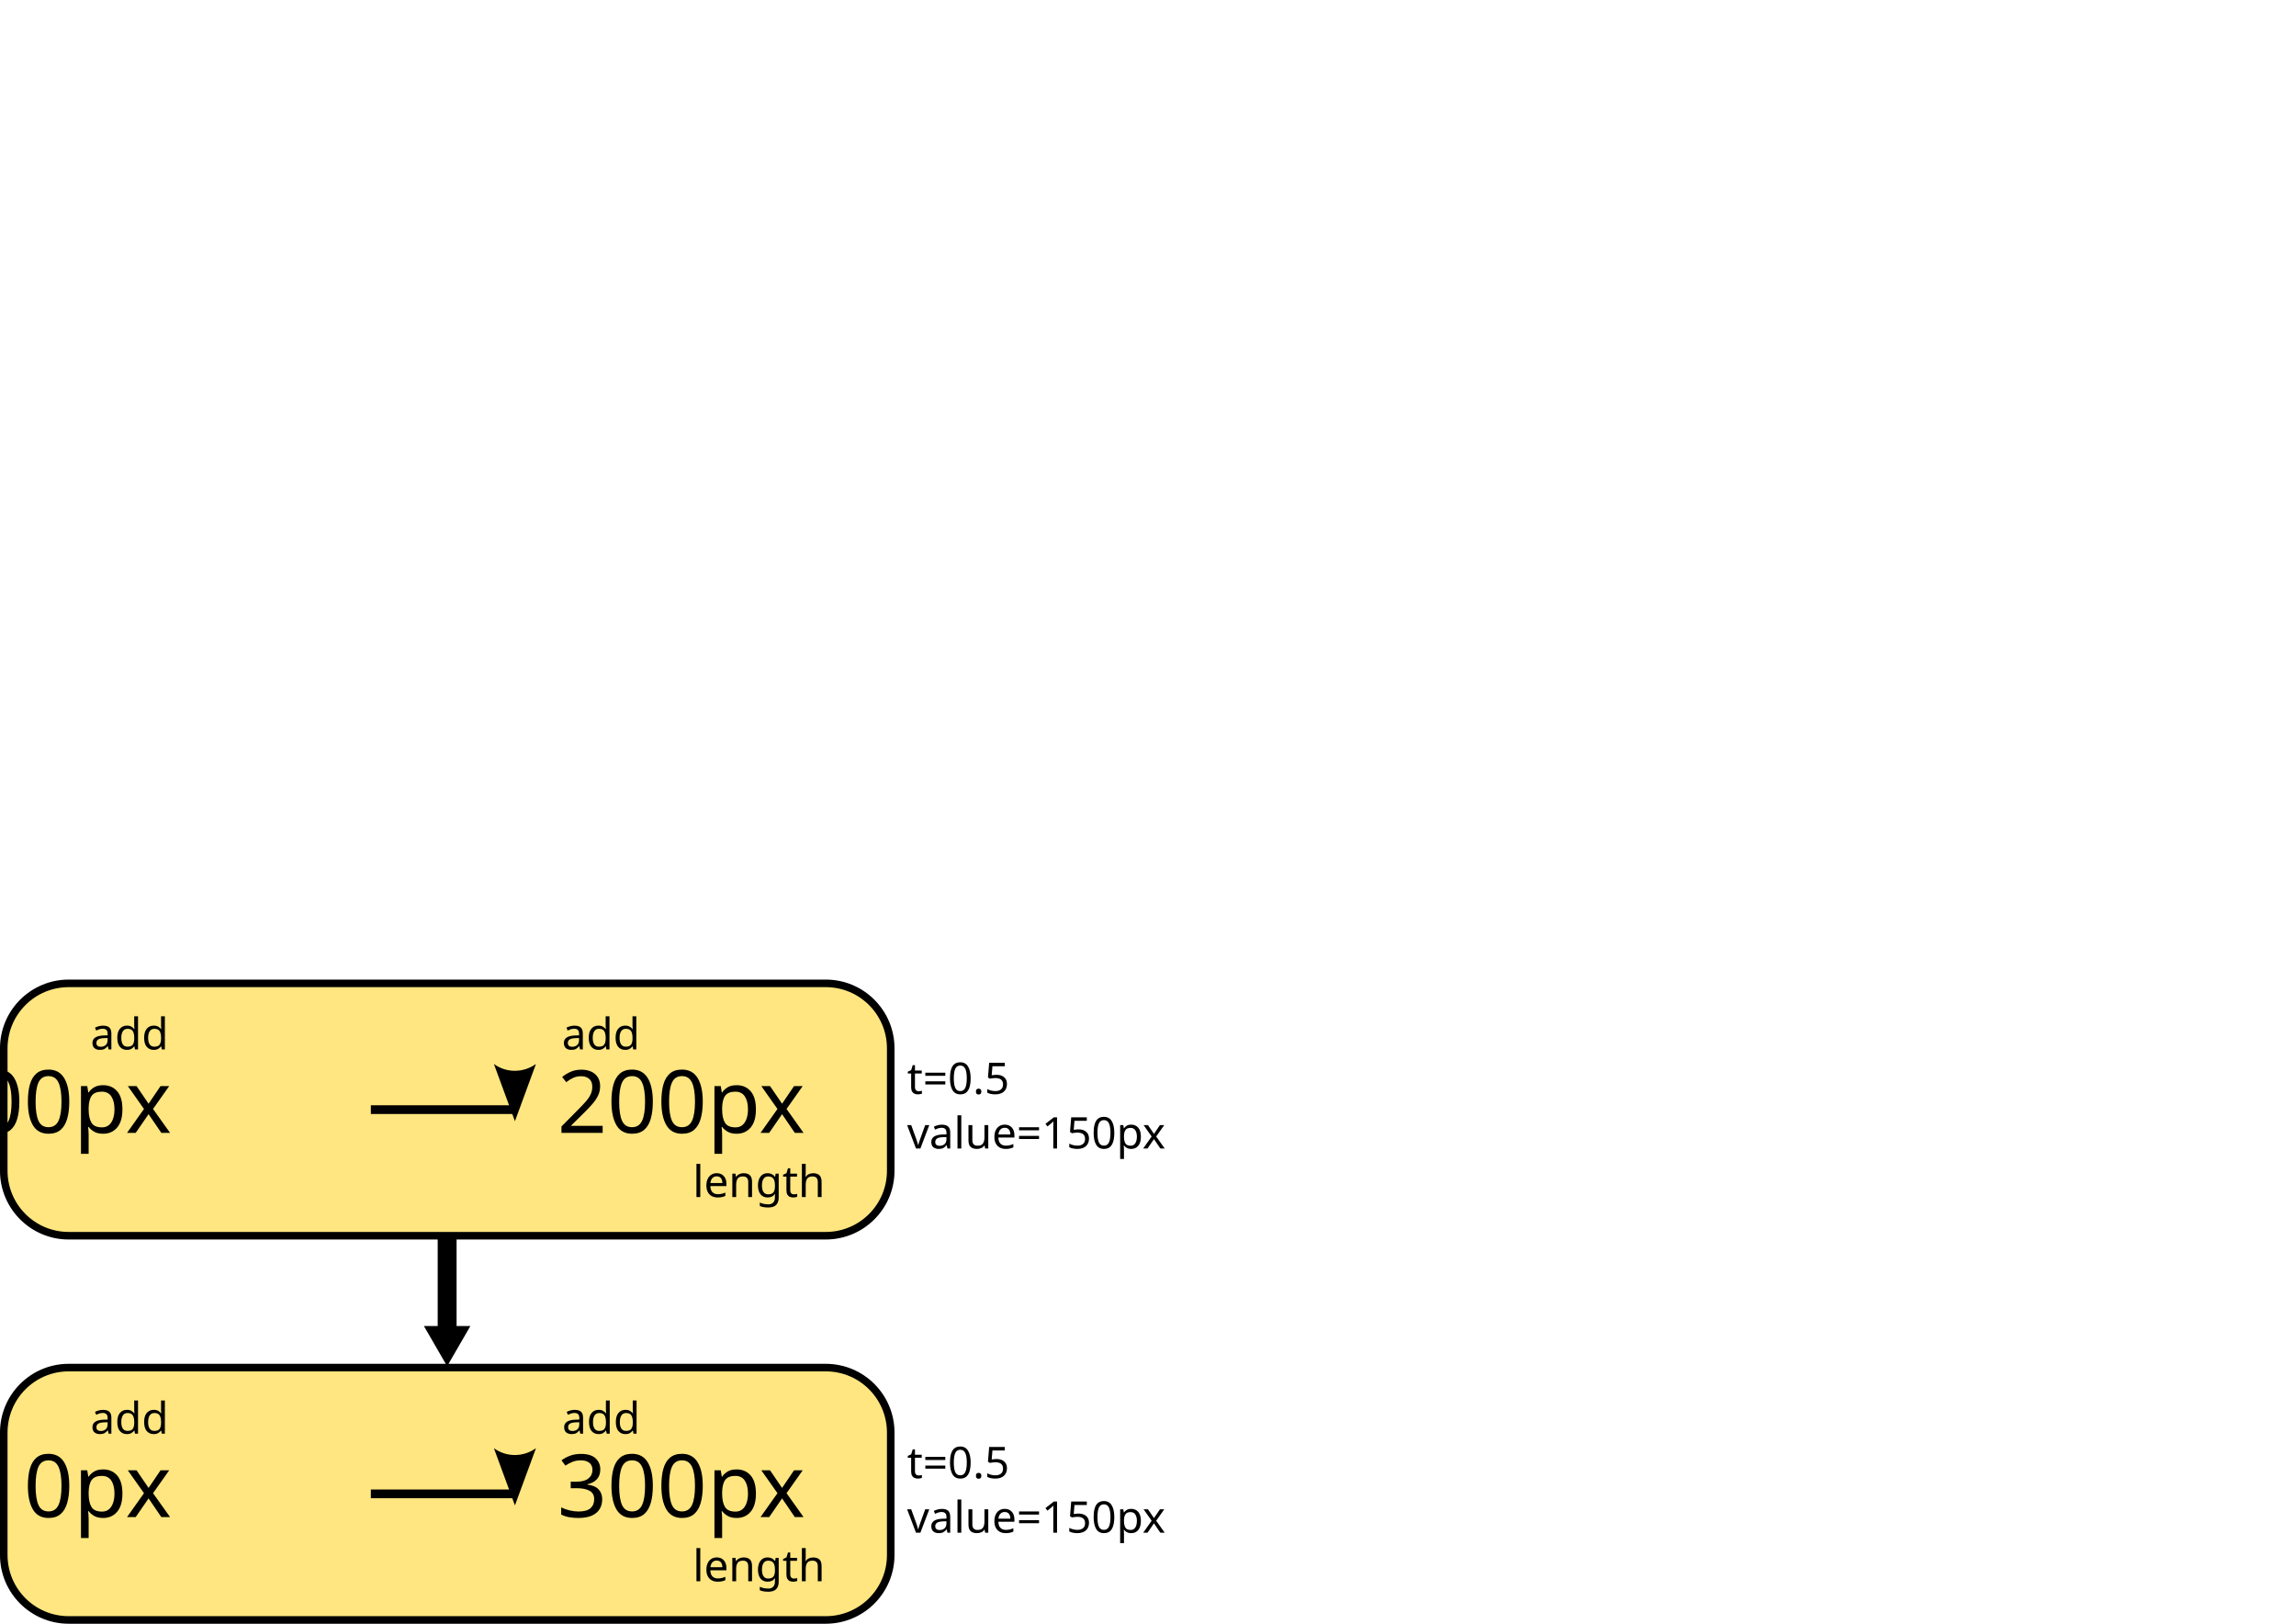
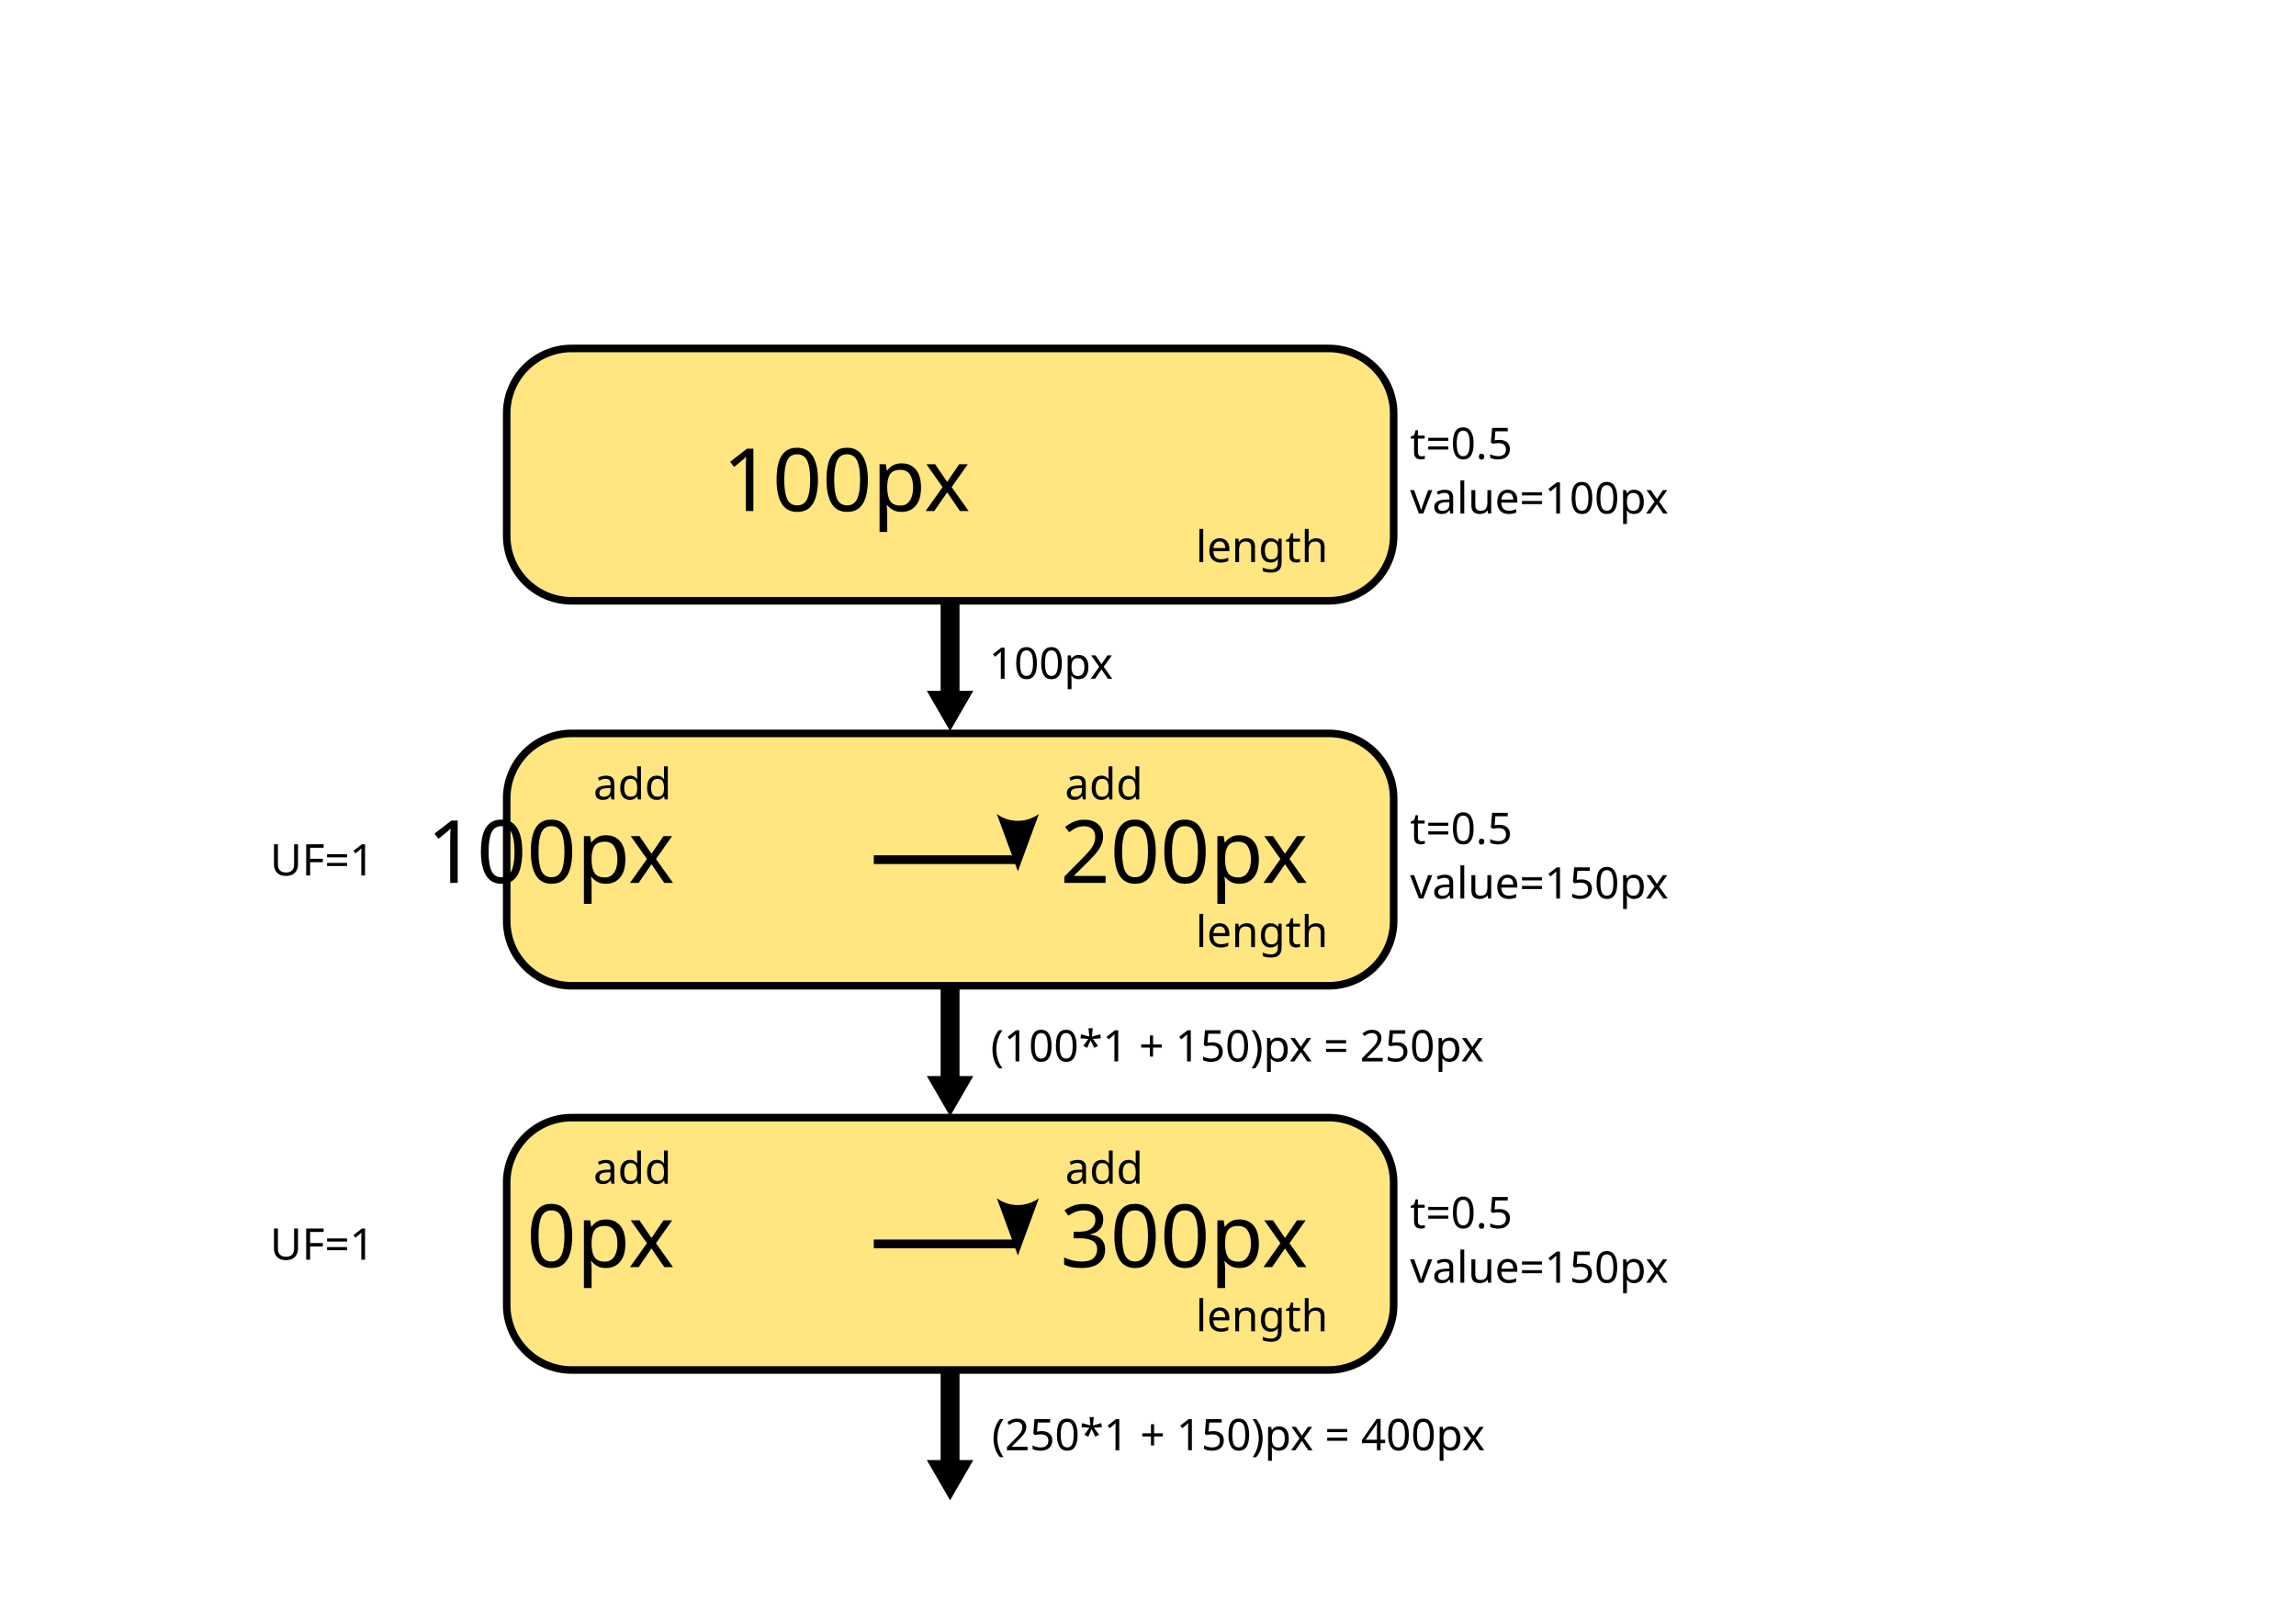
<svg xmlns="http://www.w3.org/2000/svg" width="1052.362" height="744.094" id="svg2" version="1.1">
  <defs id="defs4">
    <marker orient="auto" refY="0" refX="0" id="TriangleOutS" style="overflow:visible">
      <path id="path3907" d="m 5.77,0 -8.65,5 0,-10 8.65,5 z" style="fill-rule:evenodd;stroke:#000000;stroke-width:1pt" transform="scale(0.2,0.2)" />
    </marker>
    <marker orient="auto" refY="0" refX="0" id="TriangleInM" style="overflow:visible">
      <path id="path3895" d="m 5.77,0 -8.65,5 0,-10 8.65,5 z" style="fill-rule:evenodd;stroke:#000000;stroke-width:1pt" transform="scale(-0.4,-0.4)" />
    </marker>
    <marker orient="auto" refY="0" refX="0" id="TriangleOutL" style="overflow:visible">
      <path id="path3901" d="m 5.77,0 -8.65,5 0,-10 8.65,5 z" style="fill-rule:evenodd;stroke:#000000;stroke-width:1pt" transform="scale(0.8,0.8)" />
    </marker>
    <marker orient="auto" refY="0" refX="0" id="Arrow2Sstart" style="overflow:visible">
      <path id="path3789" style="fill-rule:evenodd;stroke-width:0.625;stroke-linejoin:round" d="M 8.719,4.034 -2.207,0.016 8.719,-4.002 c -1.745,2.372 -1.735,5.617 -6e-7,8.035 z" transform="matrix(0.3,0,0,0.3,-0.69,0)" />
    </marker>
    <marker orient="auto" refY="0" refX="0" id="Arrow2Send" style="overflow:visible">
      <path id="path3792" style="fill-rule:evenodd;stroke-width:0.625;stroke-linejoin:round" d="M 8.719,4.034 -2.207,0.016 8.719,-4.002 c -1.745,2.372 -1.735,5.617 -6e-7,8.035 z" transform="matrix(-0.3,0,0,-0.3,0.69,0)" />
    </marker>
    <marker orient="auto" refY="0" refX="0" id="Arrow1Send" style="overflow:visible">
      <path id="path3774" d="M 0,0 5,-5 -12.5,0 5,5 0,0 z" style="fill-rule:evenodd;stroke:#000000;stroke-width:1pt" transform="matrix(-0.2,0,0,-0.2,-1.2,0)" />
    </marker>
    <marker orient="auto" refY="0" refX="0" id="Arrow2Mend" style="overflow:visible">
      <path id="path3786" style="fill-rule:evenodd;stroke-width:0.625;stroke-linejoin:round" d="M 8.719,4.034 -2.207,0.016 8.719,-4.002 c -1.745,2.372 -1.735,5.617 -6e-7,8.035 z" transform="scale(-0.6,-0.6)" />
    </marker>
    <marker orient="auto" refY="0" refX="0" id="Arrow1Mend" style="overflow:visible">
      <path id="path3768" d="M 0,0 5,-5 -12.5,0 5,5 0,0 z" style="fill-rule:evenodd;stroke:#000000;stroke-width:1pt" transform="matrix(-0.4,0,0,-0.4,-4,0)" />
    </marker>
    <marker orient="auto" refY="0" refX="0" id="Arrow2Lend" style="overflow:visible">
      <path id="path3780" style="fill-rule:evenodd;stroke-width:0.625;stroke-linejoin:round" d="M 8.719,4.034 -2.207,0.016 8.719,-4.002 c -1.745,2.372 -1.735,5.617 -6e-7,8.035 z" transform="matrix(-1.1,0,0,-1.1,-1.1,0)" />
    </marker>
    <marker orient="auto" refY="0" refX="0" id="Arrow1Lend" style="overflow:visible">
      <path id="path3762" d="M 0,0 5,-5 -12.5,0 5,5 0,0 z" style="fill-rule:evenodd;stroke:#000000;stroke-width:1pt" transform="matrix(-0.8,0,0,-0.8,-10,0)" />
    </marker>
    <marker orient="auto" refY="0" refX="0" id="Arrow2Mend-2" style="overflow:visible">
      <path id="path3786-3" style="fill-rule:evenodd;stroke-width:0.625;stroke-linejoin:round" d="M 8.719,4.034 -2.207,0.016 8.719,-4.002 c -1.745,2.372 -1.735,5.617 -6e-7,8.035 z" transform="scale(-0.6,-0.6)" />
    </marker>
    <marker orient="auto" refY="0" refX="0" id="Arrow2Mend-4" style="overflow:visible">
      <path id="path3786-4" style="fill-rule:evenodd;stroke-width:0.625;stroke-linejoin:round" d="M 8.719,4.034 -2.207,0.016 8.719,-4.002 c -1.745,2.372 -1.735,5.617 -6e-7,8.035 z" transform="scale(-0.6,-0.6)" />
    </marker>
    <marker orient="auto" refY="0" refX="0" id="Arrow2Mend-9" style="overflow:visible">
      <path id="path3786-2" style="fill-rule:evenodd;stroke-width:0.625;stroke-linejoin:round" d="M 8.719,4.034 -2.207,0.016 8.719,-4.002 c -1.745,2.372 -1.735,5.617 -6e-7,8.035 z" transform="scale(-0.6,-0.6)" />
    </marker>
  </defs>
  <g id="layer1" transform="translate(-115.8125,243.1086)">
-     <g id="g6330" transform="translate(17,0)">
-       <rect ry="29.768" y="207.539" x="100.537" height="115.646" width="406.536" id="rect5538-4" style="fill:#ffe680;fill-opacity:1;stroke:#000000;stroke-width:3.464;stroke-linecap:butt;stroke-linejoin:round;stroke-miterlimit:4;stroke-opacity:1;stroke-dasharray:none" />
-       <text id="text4201-4" y="276.046" x="250.283" style="font-size:40px;font-style:normal;font-weight:normal;text-align:end;line-height:125%;letter-spacing:0px;word-spacing:0px;text-anchor:end;fill:#000000;fill-opacity:1;stroke:none;font-family:Sans" xml:space="preserve">
+     <g id="g6330" transform="translate(247.5168,-114.5513)">
+       <rect ry="29.768" y="207.539" x="100.537" height="115.646" width="406.536" id="rect5538-4" style="fill:#ffe680;fill-opacity:1;stroke:#000000;stroke-width:3.464;stroke-linecap:butt;stroke-linejoin:round;stroke-miterlimit:4;stroke-dasharray:none;stroke-opacity:1" />
+       <text id="text4201-4" y="276.046" x="250.283" style="font-style:normal;font-weight:normal;font-size:40px;line-height:125%;font-family:Sans;text-align:end;letter-spacing:0px;word-spacing:0px;text-anchor:end;fill:#000000;fill-opacity:1;stroke:none" xml:space="preserve">
        <tspan y="276.046" x="250.283" id="tspan4203-9">100px</tspan>
      </text>
-       <text id="text4201-5-6" y="276.046" x="354.24" style="font-size:40px;font-style:normal;font-weight:normal;line-height:125%;letter-spacing:0px;word-spacing:0px;fill:#000000;fill-opacity:1;stroke:none;font-family:Sans" xml:space="preserve">
+       <text id="text4201-5-6" y="276.046" x="354.24" style="font-style:normal;font-weight:normal;font-size:40px;line-height:125%;font-family:Sans;letter-spacing:0px;word-spacing:0px;fill:#000000;fill-opacity:1;stroke:none" xml:space="preserve">
        <tspan y="276.046" x="354.24" id="tspan4203-2-6">200px</tspan>
      </text>
-       <path id="path4230-4" d="m 334.79,265.401 -66,0 z" style="fill:none;stroke:#000000;stroke-width:4;stroke-linecap:butt;stroke-linejoin:miter;stroke-miterlimit:4;stroke-opacity:1;stroke-dasharray:none;marker-mid:none;marker-end:url(#Arrow2Mend)" />
-       <text id="text5534-2" y="305.455" x="416.33" style="font-size:40px;font-style:normal;font-weight:normal;line-height:125%;letter-spacing:0px;word-spacing:0px;fill:#000000;fill-opacity:1;stroke:none;font-family:Sans" xml:space="preserve">
+       <path id="path4230-4" d="m 334.79,265.401 -66,0 z" style="fill:none;stroke:#000000;stroke-width:4;stroke-linecap:butt;stroke-linejoin:miter;stroke-miterlimit:4;stroke-dasharray:none;stroke-opacity:1;marker-mid:none;marker-end:url(#Arrow2Mend)" />
+       <text id="text5534-2" y="305.455" x="416.33" style="font-style:normal;font-weight:normal;font-size:40px;line-height:125%;font-family:Sans;letter-spacing:0px;word-spacing:0px;fill:#000000;fill-opacity:1;stroke:none" xml:space="preserve">
        <tspan style="font-size:20px" y="305.455" x="416.33" id="tspan5536-1">length</tspan>
      </text>
-       <text id="text5534-2-1" y="237.818" x="248.887" style="font-size:40px;font-style:normal;font-weight:normal;text-align:end;line-height:125%;letter-spacing:0px;word-spacing:0px;text-anchor:end;fill:#000000;fill-opacity:1;stroke:none;font-family:Sans;-inkscape-font-specification:Sans" xml:space="preserve">
-         <tspan style="font-size:20px;font-style:normal;text-align:end;text-anchor:end;-inkscape-font-specification:Sans" y="237.818" x="248.887" id="tspan5536-1-6">add</tspan>
+       <text id="text5534-2-1" y="237.818" x="248.887" style="font-style:normal;font-weight:normal;font-size:40px;line-height:125%;font-family:Sans;-inkscape-font-specification:Sans;text-align:end;letter-spacing:0px;word-spacing:0px;text-anchor:end;fill:#000000;fill-opacity:1;stroke:none" xml:space="preserve">
+         <tspan style="font-style:normal;font-size:20px;-inkscape-font-specification:Sans;text-align:end;text-anchor:end" y="237.818" x="248.887" id="tspan5536-1-6">add</tspan>
      </text>
-       <text id="text5534-2-1-7" y="237.818" x="356.349" style="font-size:40px;font-style:normal;font-weight:normal;text-align:start;line-height:125%;letter-spacing:0px;word-spacing:0px;text-anchor:start;fill:#000000;fill-opacity:1;stroke:none;font-family:Sans;-inkscape-font-specification:Sans" xml:space="preserve">
-         <tspan style="font-size:20px;font-style:normal;text-align:start;text-anchor:start;-inkscape-font-specification:Sans" y="237.818" x="356.349" id="tspan5536-1-6-6">add</tspan>
+       <text id="text5534-2-1-7" y="237.818" x="356.349" style="font-style:normal;font-weight:normal;font-size:40px;line-height:125%;font-family:Sans;-inkscape-font-specification:Sans;text-align:start;letter-spacing:0px;word-spacing:0px;text-anchor:start;fill:#000000;fill-opacity:1;stroke:none" xml:space="preserve">
+         <tspan style="font-style:normal;font-size:20px;-inkscape-font-specification:Sans;text-align:start;text-anchor:start" y="237.818" x="356.349" id="tspan5536-1-6-6">add</tspan>
      </text>
    </g>
-     <g id="g6316" transform="translate(17,36.07969)">
-       <rect ry="29.768" y="347.539" x="100.537" height="115.646" width="406.536" id="rect5538-4-2" style="fill:#ffe680;fill-opacity:1;stroke:#000000;stroke-width:3.464;stroke-linecap:butt;stroke-linejoin:round;stroke-miterlimit:4;stroke-opacity:1;stroke-dasharray:none" />
-       <text id="text4201-4-1" y="416.046" x="250.283" style="font-size:40px;font-style:normal;font-weight:normal;text-align:end;line-height:125%;letter-spacing:0px;word-spacing:0px;text-anchor:end;fill:#000000;fill-opacity:1;stroke:none;font-family:Sans" xml:space="preserve">
+     <g id="g6316" transform="translate(247.5168,-78.4716)">
+       <rect ry="29.768" y="347.539" x="100.537" height="115.646" width="406.536" id="rect5538-4-2" style="fill:#ffe680;fill-opacity:1;stroke:#000000;stroke-width:3.464;stroke-linecap:butt;stroke-linejoin:round;stroke-miterlimit:4;stroke-dasharray:none;stroke-opacity:1" />
+       <text id="text4201-4-1" y="416.046" x="250.283" style="font-style:normal;font-weight:normal;font-size:40px;line-height:125%;font-family:Sans;text-align:end;letter-spacing:0px;word-spacing:0px;text-anchor:end;fill:#000000;fill-opacity:1;stroke:none" xml:space="preserve">
        <tspan y="416.046" x="250.283" id="tspan4203-9-7">0px</tspan>
      </text>
-       <text id="text4201-5-6-6" y="416.046" x="354.24" style="font-size:40px;font-style:normal;font-weight:normal;line-height:125%;letter-spacing:0px;word-spacing:0px;fill:#000000;fill-opacity:1;stroke:none;font-family:Sans" xml:space="preserve">
+       <text id="text4201-5-6-6" y="416.046" x="354.24" style="font-style:normal;font-weight:normal;font-size:40px;line-height:125%;font-family:Sans;letter-spacing:0px;word-spacing:0px;fill:#000000;fill-opacity:1;stroke:none" xml:space="preserve">
        <tspan y="416.046" x="354.24" id="tspan4203-2-6-6">300px</tspan>
      </text>
-       <path id="path4230-4-8" d="m 334.79,405.401 -66,0 z" style="fill:none;stroke:#000000;stroke-width:4;stroke-linecap:butt;stroke-linejoin:miter;stroke-miterlimit:4;stroke-opacity:1;stroke-dasharray:none;marker-mid:none;marker-end:url(#Arrow2Mend)" />
-       <text id="text5534-2-8" y="445.455" x="416.33" style="font-size:40px;font-style:normal;font-weight:normal;line-height:125%;letter-spacing:0px;word-spacing:0px;fill:#000000;fill-opacity:1;stroke:none;font-family:Sans" xml:space="preserve">
+       <path id="path4230-4-8" d="m 334.79,405.401 -66,0 z" style="fill:none;stroke:#000000;stroke-width:4;stroke-linecap:butt;stroke-linejoin:miter;stroke-miterlimit:4;stroke-dasharray:none;stroke-opacity:1;marker-mid:none;marker-end:url(#Arrow2Mend)" />
+       <text id="text5534-2-8" y="445.455" x="416.33" style="font-style:normal;font-weight:normal;font-size:40px;line-height:125%;font-family:Sans;letter-spacing:0px;word-spacing:0px;fill:#000000;fill-opacity:1;stroke:none" xml:space="preserve">
        <tspan style="font-size:20px" y="445.455" x="416.33" id="tspan5536-1-9">length</tspan>
      </text>
-       <text id="text5534-2-1-8" y="377.818" x="248.887" style="font-size:40px;font-style:normal;font-weight:normal;text-align:end;line-height:125%;letter-spacing:0px;word-spacing:0px;text-anchor:end;fill:#000000;fill-opacity:1;stroke:none;font-family:Sans;-inkscape-font-specification:Sans" xml:space="preserve">
-         <tspan style="font-size:20px;font-style:normal;text-align:end;text-anchor:end;-inkscape-font-specification:Sans" y="377.818" x="248.887" id="tspan5536-1-6-8">add</tspan>
+       <text id="text5534-2-1-8" y="377.818" x="248.887" style="font-style:normal;font-weight:normal;font-size:40px;line-height:125%;font-family:Sans;-inkscape-font-specification:Sans;text-align:end;letter-spacing:0px;word-spacing:0px;text-anchor:end;fill:#000000;fill-opacity:1;stroke:none" xml:space="preserve">
+         <tspan style="font-style:normal;font-size:20px;-inkscape-font-specification:Sans;text-align:end;text-anchor:end" y="377.818" x="248.887" id="tspan5536-1-6-8">add</tspan>
      </text>
-       <text id="text5534-2-1-7-3" y="377.818" x="356.467" style="font-size:40px;font-style:normal;font-weight:normal;text-align:start;line-height:125%;letter-spacing:0px;word-spacing:0px;text-anchor:start;fill:#000000;fill-opacity:1;stroke:none;font-family:Sans;-inkscape-font-specification:Sans" xml:space="preserve">
-         <tspan style="font-size:20px;font-style:normal;text-align:start;text-anchor:start;-inkscape-font-specification:Sans" y="377.818" x="356.467" id="tspan5536-1-6-6-5">add</tspan>
+       <text id="text5534-2-1-7-3" y="377.818" x="356.467" style="font-style:normal;font-weight:normal;font-size:40px;line-height:125%;font-family:Sans;-inkscape-font-specification:Sans;text-align:start;letter-spacing:0px;word-spacing:0px;text-anchor:start;fill:#000000;fill-opacity:1;stroke:none" xml:space="preserve">
+         <tspan style="font-style:normal;font-size:20px;-inkscape-font-specification:Sans;text-align:start;text-anchor:start" y="377.818" x="356.467" id="tspan5536-1-6-6-5">add</tspan>
      </text>
    </g>
-     <path style="fill:#000000;stroke:#000000;stroke-width:8.659;stroke-linecap:square;stroke-linejoin:miter;stroke-miterlimit:4;stroke-opacity:1;stroke-dasharray:none;stroke-dashoffset:0;marker-end:url(#TriangleOutS)" d="m 320.757,328.398 0,42.299" id="path9762" />
-     <text xml:space="preserve" style="font-size:40px;font-style:normal;font-weight:normal;line-height:125%;letter-spacing:0px;word-spacing:0px;fill:#000000;fill-opacity:1;stroke:none;font-family:Sans" x="531.591" y="258.204" id="text11635">
-       <tspan x="531.591" y="258.204" id="tspan11639" style="font-size:20px">t=0.5</tspan>
-       <tspan x="531.591" y="283.204" id="tspan11643" style="font-size:20px">value=150px</tspan>
+     <path style="fill:#000000;stroke:#000000;stroke-width:8.659;stroke-linecap:square;stroke-linejoin:miter;stroke-miterlimit:4;stroke-dasharray:none;stroke-dashoffset:0;stroke-opacity:1;marker-end:url(#TriangleOutS)" d="m 551.273,213.846 0,42.299" id="path9762" />
+     <text xml:space="preserve" style="font-style:normal;font-weight:normal;font-size:40px;line-height:125%;font-family:Sans;letter-spacing:0px;word-spacing:0px;fill:#000000;fill-opacity:1;stroke:none" x="762.108" y="143.653" id="text11635">
+       <tspan x="762.108" y="143.653" id="tspan11639" style="font-size:20px">t=0.5</tspan>
+       <tspan x="762.108" y="168.653" id="tspan11643" style="font-size:20px">value=150px</tspan>
    </text>
-     <text xml:space="preserve" style="font-size:40px;font-style:normal;font-weight:normal;line-height:125%;letter-spacing:0px;word-spacing:0px;fill:#000000;fill-opacity:1;stroke:none;font-family:Sans" x="531.591" y="434.284" id="text11635-5">
-       <tspan x="531.591" y="434.284" id="tspan11639-9" style="font-size:20px">t=0.5</tspan>
-       <tspan x="531.591" y="459.284" id="tspan11643-4" style="font-size:20px">value=150px</tspan>
+     <text xml:space="preserve" style="font-style:normal;font-weight:normal;font-size:40px;line-height:125%;font-family:Sans;letter-spacing:0px;word-spacing:0px;fill:#000000;fill-opacity:1;stroke:none" x="762.108" y="319.732" id="text11635-5">
+       <tspan x="762.108" y="319.732" id="tspan11639-9" style="font-size:20px">t=0.5</tspan>
+       <tspan x="762.108" y="344.732" id="tspan11643-4" style="font-size:20px">value=150px</tspan>
+     </text>
+     <rect ry="29.768" y="-83.425" x="348.053" height="115.646" width="406.536" id="rect3538" style="fill:#ffe680;fill-opacity:1;stroke:#000000;stroke-width:3.464;stroke-linecap:butt;stroke-linejoin:round;stroke-miterlimit:4;stroke-dasharray:none;stroke-opacity:1" />
+     <text id="text3540" y="-8.918" x="612.513" style="font-style:normal;font-weight:normal;font-size:40px;line-height:125%;font-family:Sans;text-align:end;letter-spacing:0px;word-spacing:0px;text-anchor:end;fill:#000000;fill-opacity:1;stroke:none" xml:space="preserve">
+       <tspan y="-8.918" x="612.513" id="tspan3542">100px</tspan>
+     </text>
+     <text id="text3550" y="14.491" x="663.847" style="font-style:normal;font-weight:normal;font-size:40px;line-height:125%;font-family:Sans;letter-spacing:0px;word-spacing:0px;fill:#000000;fill-opacity:1;stroke:none" xml:space="preserve">
+       <tspan style="font-size:20px" y="14.491" x="663.847" id="tspan3552">length</tspan>
+     </text>
+     <text id="text3596" y="-32.76" x="762.108" style="font-style:normal;font-weight:normal;font-size:40px;line-height:125%;font-family:Sans;letter-spacing:0px;word-spacing:0px;fill:#000000;fill-opacity:1;stroke:none" xml:space="preserve">
+       <tspan style="font-size:20px" id="tspan3598" y="-32.76" x="762.108">t=0.5</tspan>
+       <tspan style="font-size:20px" id="tspan3600" y="-7.76" x="762.108">value=100px</tspan>
+     </text>
+     <path id="path4124" d="m 551.273,37.312 0,42.299" style="fill:#000000;stroke:#000000;stroke-width:8.659;stroke-linecap:square;stroke-linejoin:miter;stroke-miterlimit:4;stroke-dasharray:none;stroke-dashoffset:0;stroke-opacity:1;marker-end:url(#TriangleOutS)" />
+     <text id="text4155" y="334.171" x="339.481" style="font-style:normal;font-weight:normal;font-size:40px;line-height:125%;font-family:Sans;text-align:end;letter-spacing:0px;word-spacing:0px;text-anchor:end;fill:#000000;fill-opacity:1;stroke:none" xml:space="preserve">
+       <tspan style="font-size:20px;text-align:end;text-anchor:end" id="tspan4157" y="334.171" x="339.481">UF=1</tspan>
+     </text>
+     <text xml:space="preserve" style="font-style:normal;font-weight:normal;font-size:40px;line-height:125%;font-family:Sans;text-align:end;letter-spacing:0px;word-spacing:0px;text-anchor:end;fill:#000000;fill-opacity:1;stroke:none" x="339.481" y="158.091" id="text4159">
+       <tspan x="339.481" y="158.091" id="tspan4161" style="font-size:20px;text-align:end;text-anchor:end">UF=1</tspan>
+     </text>
+     <path id="path4185" d="m 551.273,389.846 0,42.299" style="fill:#000000;stroke:#000000;stroke-width:8.659;stroke-linecap:square;stroke-linejoin:miter;stroke-miterlimit:4;stroke-dasharray:none;stroke-dashoffset:0;stroke-opacity:1;marker-end:url(#TriangleOutS)" />
+     <text id="text4187" y="67.945" x="569.165" style="font-style:normal;font-weight:normal;font-size:40px;line-height:125%;font-family:Sans;text-align:start;letter-spacing:0px;word-spacing:0px;text-anchor:start;fill:#000000;fill-opacity:1;stroke:none" xml:space="preserve">
+       <tspan style="font-size:20px;text-align:start;text-anchor:start" id="tspan4189" y="67.945" x="569.165">100px</tspan>
+     </text>
+     <text xml:space="preserve" style="font-style:normal;font-weight:normal;font-size:40px;line-height:125%;font-family:Sans;text-align:start;letter-spacing:0px;word-spacing:0px;text-anchor:start;fill:#000000;fill-opacity:1;stroke:none" x="569.897" y="243.308" id="text4191">
+       <tspan x="569.897" y="243.308" id="tspan4193" style="font-size:20px;text-align:start;text-anchor:start">(100*1 + 150)px = 250px</tspan>
+     </text>
+     <text id="text4216" y="421.499" x="570.385" style="font-style:normal;font-weight:normal;font-size:40px;line-height:125%;font-family:Sans;text-align:start;letter-spacing:0px;word-spacing:0px;text-anchor:start;fill:#000000;fill-opacity:1;stroke:none" xml:space="preserve">
+       <tspan style="font-size:20px;text-align:start;text-anchor:start" id="tspan4218" y="421.499" x="570.385">(250*1 + 150)px = 400px</tspan>
    </text>
  </g>
</svg>
